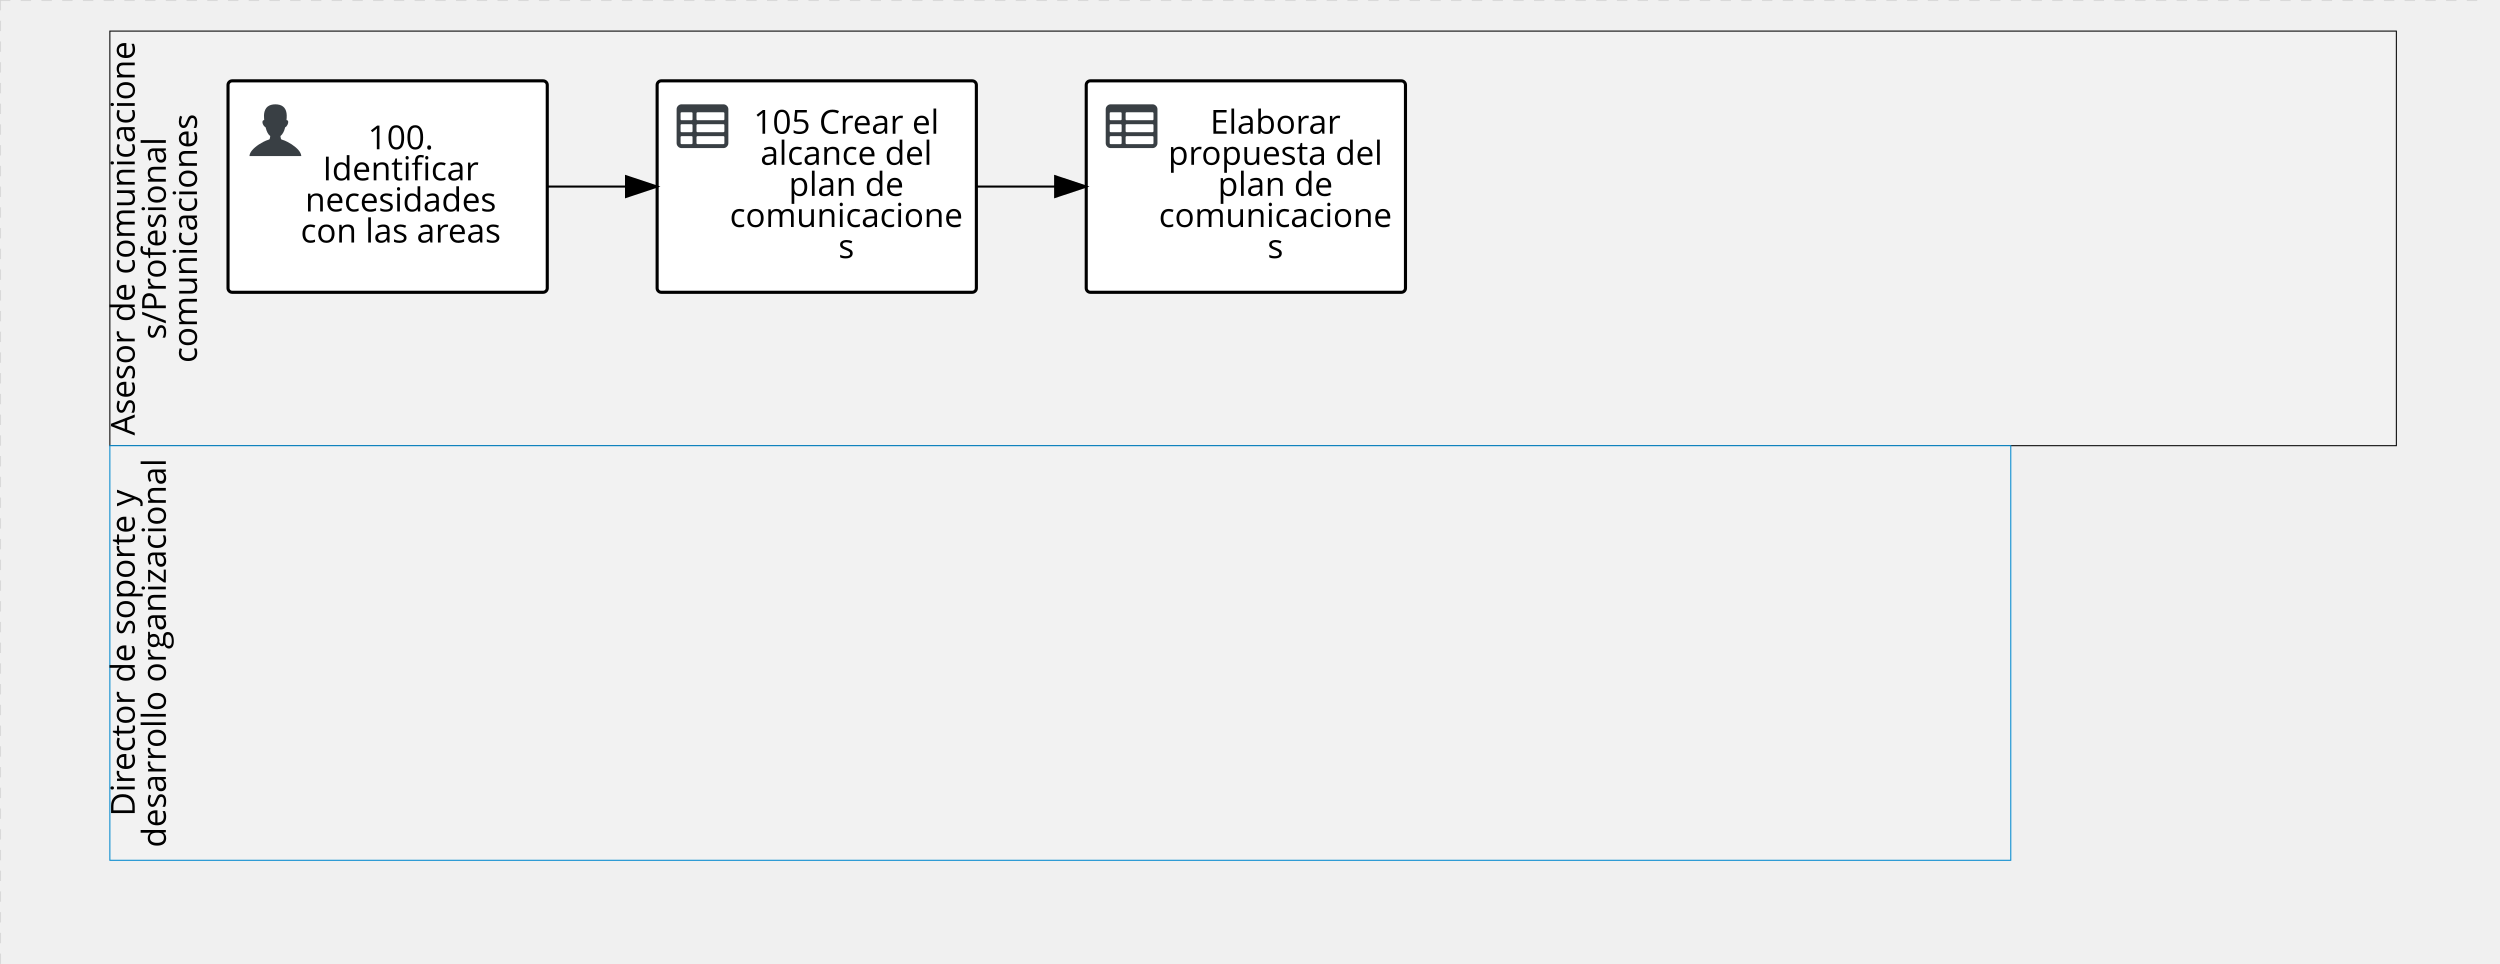
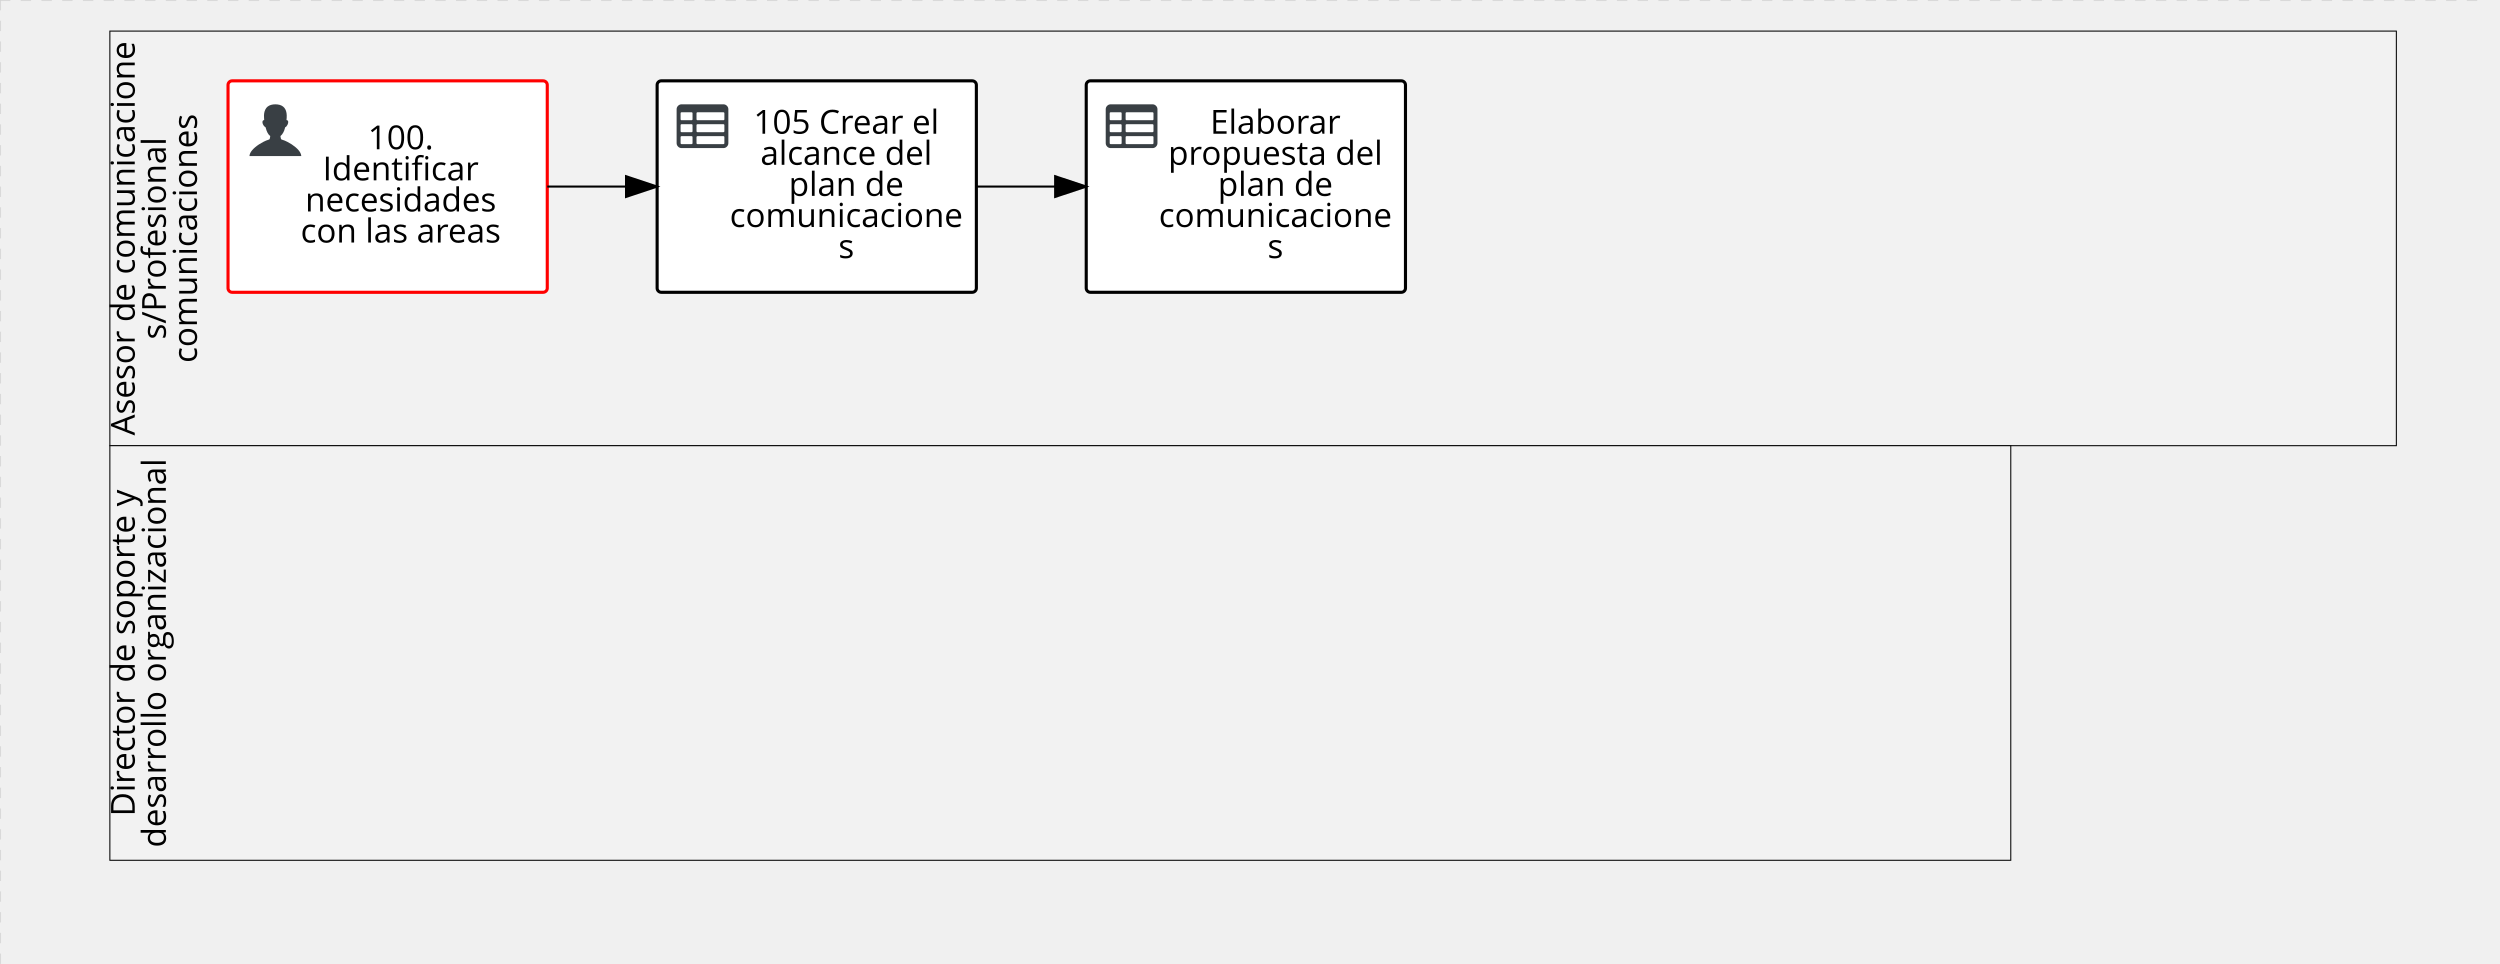
<svg xmlns="http://www.w3.org/2000/svg" version="1.1" width="1206" height="465" viewBox="0 0 1206 465">
  <defs />
  <g transform="matrix(1,0,0,1,0,0)">
    <g>
      <g>
        <g>
          <path fill="none" stroke="#d3d3d3" paint-order="fill stroke markers" d=" M 0 0 L 1200 0" stroke-miterlimit="10" stroke-opacity="0.8" stroke-dasharray="5" />
        </g>
        <g>
          <path fill="none" stroke="#d3d3d3" paint-order="fill stroke markers" d=" M 0 0 L 0 800" stroke-miterlimit="10" stroke-opacity="0.8" stroke-dasharray="5" />
        </g>
      </g>
      <g id="_B57488E7-6CBE-4FAA-9219-56307C9E62A7" bpmn2nodeid="_B57488E7-6CBE-4FAA-9219-56307C9E62A7" transform="matrix(1,0,0,1,53,15)">
        <g>
          <path fill="none" stroke="none" />
        </g>
        <g transform="matrix(1,0,0,1,0,0)">
          <path fill="#f2f2f2" stroke="none" id="_B57488E7-6CBE-4FAA-9219-56307C9E62A7?shapeType=BACKGROUND" paint-order="stroke fill markers" d=" M 0 0 L 1103 0 L 1103 200 L 0 200 L 0 0 Z Z" />
        </g>
        <g transform="matrix(1,0,0,1,0,0)">
          <path fill="none" stroke="rgb(0,0,0)" id="_B57488E7-6CBE-4FAA-9219-56307C9E62A7?shapeType=BORDER&amp;renderType=STROKE" paint-order="fill stroke markers" d=" M 0 0 L 1103 0 L 1103 200 L 0 200 L 0 0 Z Z" stroke-miterlimit="10" stroke-width="0.5" stroke-dasharray="" />
        </g>
        <g transform="matrix(-1.8369701987210297e-16,-1,1,-1.8369701987210297e-16,0,195.0742)">
          <text fill="#000000" stroke="none" font-family="Open Sans" font-size="12pt" font-style="normal" font-weight="normal" text-decoration="normal" x="95.074" y="12" text-anchor="middle" dominant-baseline="alphabetic">Asesor de comunicacione</text>
          <text fill="#000000" stroke="none" font-family="Open Sans" font-size="12pt" font-style="normal" font-weight="normal" text-decoration="normal" x="95.074" y="27" text-anchor="middle" dominant-baseline="alphabetic">          s/Profesional            </text>
          <text fill="#000000" stroke="none" font-family="Open Sans" font-size="12pt" font-style="normal" font-weight="normal" text-decoration="normal" x="95.074" y="42" text-anchor="middle" dominant-baseline="alphabetic">        comunicaciones         </text>
        </g>
        <g id="_AA0C87CB-521B-442E-9885-30118DCB7A72" bpmn2nodeid="_AA0C87CB-521B-442E-9885-30118DCB7A72" transform="matrix(1,0,0,1,57,24)">
          <g>
            <path fill="none" stroke="none" />
          </g>
          <g transform="matrix(1,0,0,1,0,0)">
            <path fill="#ffffff" stroke="none" id="_AA0C87CB-521B-442E-9885-30118DCB7A72?shapeType=BACKGROUND" paint-order="stroke fill markers" d=" M 2 0 L 152 0 L 152 0 A 2 2 0 0 1 154 2 L 154 100 L 154 100 A 2 2 0 0 1 152 102 L 2 102 L 2 102 A 2 2 0 0 1 0 100 L 0 2 L 0 2 A 2 2 0 0 1 2 0 Z" />
          </g>
          <g transform="matrix(1,0,0,1,0,0)">
-             <path fill="none" stroke="rgb(0,0,0)" id="_AA0C87CB-521B-442E-9885-30118DCB7A72?shapeType=BORDER&amp;renderType=STROKE" paint-order="fill stroke markers" d=" M 2 0 L 152 0 L 152 0 A 2 2 0 0 1 154 2 L 154 100 L 154 100 A 2 2 0 0 1 152 102 L 2 102 L 2 102 A 2 2 0 0 1 0 100 L 0 2 L 0 2 A 2 2 0 0 1 2 0 Z" stroke-miterlimit="10" stroke-width="1.5" stroke-dasharray="" />
+             <path fill="none" stroke="rgb(255,0,0)" id="_AA0C87CB-521B-442E-9885-30118DCB7A72?shapeType=BORDER&amp;renderType=STROKE" paint-order="fill stroke markers" d=" M 2 0 L 152 0 L 152 0 A 2 2 0 0 1 154 2 L 154 100 L 154 100 A 2 2 0 0 1 152 102 L 2 102 L 2 102 A 2 2 0 0 1 0 100 L 0 2 L 0 2 A 2 2 0 0 1 2 0 Z" stroke-miterlimit="10" stroke-width="1.5" stroke-dasharray="" />
          </g>
          <g>
            <g transform="matrix(0.06,0,0,0.06,9.4,9.4)">
              <g transform="matrix(1,0,0,1,0,0)">
                <path fill="#393f44" stroke="none" id="_AA0C87CB-521B-442E-9885-30118DCB7A72_task__RvU5__iZSm" paint-order="stroke fill markers" d=" M 0 0 M 16 445.21 C 16 440.869 18.784 431.129 22.001 424.217 C 35.768 394.64 77.283 359.28 129 333.084 C 144.516 325.224 157.347 319.964 167.807 317.174 C 171.932 316.074 175.729 314.414 176.525 313.363 C 178.894 310.234 180.914 302.908 181.727 294.5 L 182.5 286.5 L 178.507 283.455 C 166.303 274.146 154.284 251.678 148.04 226.5 C 145.611 216.707 145.056 215.462 142.984 215.158 C 141.703 214.97 138.083 212.243 134.939 209.099 C 123.233 197.393 116.891 177.376 121.44 166.49 C 123.002 162.751 128.155 159.01 131.75 159.004 C 134.448 159 134.471 158.603 132.914 138.788 C 130.927 113.496 134.279 92.265 143.132 74.076 C 152.232 55.38 167.569 42.882 189.049 36.66 C 210.203 30.532 237.797 30.532 258.951 36.66 C 300.042 48.563 318.958 83.806 314.955 141 C 314.32 150.075 313.624 157.788 313.409 158.14 C 313.194 158.493 314.575 159.073 316.479 159.43 C 328.929 161.766 330.986 177.018 321.496 196.621 C 316.903 206.109 309.357 214.508 304.817 215.185 C 303.023 215.453 302.293 217.146 299.943 226.5 C 296.659 239.567 294.474 245.305 287.948 257.995 C 282.491 268.606 273.035 281.109 268.108 284.229 L 264.871 286.278 L 265.518 292.889 C 266.345 301.33 268.639 309.871 270.877 312.837 C 272.067 314.415 275.002 315.79 280.063 317.139 C 291.069 320.075 303.617 325.274 321 334.102 C 369.815 358.891 410.848 393.758 425.032 422.5 C 429.07 430.682 432 440.232 432 445.21 L 432 448 L 224 448 L 16 448 L 16 445.21 Z" />
              </g>
            </g>
          </g>
          <g transform="matrix(1,0,0,1,4.04,13.68)">
            <g transform="matrix(0.04,0,0,0.04,63.36,69.12)">
              <g transform="matrix(1,0,0,1,0,0)">
                <path fill="none" stroke="none" />
              </g>
              <g transform="matrix(1,0,0,1,0,0)">
                <path fill="none" stroke="none" />
              </g>
            </g>
          </g>
          <g transform="matrix(1,0,0,1,35,21)">
            <text fill="#000000" stroke="none" font-family="Open Sans" font-size="12pt" font-style="normal" font-weight="normal" text-decoration="normal" x="48.305" y="12" text-anchor="middle" dominant-baseline="alphabetic">       100.         </text>
            <text fill="#000000" stroke="none" font-family="Open Sans" font-size="12pt" font-style="normal" font-weight="normal" text-decoration="normal" x="48.305" y="27" text-anchor="middle" dominant-baseline="alphabetic">  Identificar   </text>
            <text fill="#000000" stroke="none" font-family="Open Sans" font-size="12pt" font-style="normal" font-weight="normal" text-decoration="normal" x="48.305" y="42" text-anchor="middle" dominant-baseline="alphabetic">necesidades </text>
            <text fill="#000000" stroke="none" font-family="Open Sans" font-size="12pt" font-style="normal" font-weight="normal" text-decoration="normal" x="48.305" y="57" text-anchor="middle" dominant-baseline="alphabetic">con las areas</text>
          </g>
        </g>
        <g id="_9E76448C-DA83-4A20-A2F2-3716A5D620CC" bpmn2nodeid="_9E76448C-DA83-4A20-A2F2-3716A5D620CC" transform="matrix(1,0,0,1,264,24)">
          <g>
            <path fill="none" stroke="none" />
          </g>
          <g transform="matrix(1,0,0,1,0,0)">
            <path fill="#ffffff" stroke="none" id="_9E76448C-DA83-4A20-A2F2-3716A5D620CC?shapeType=BACKGROUND" paint-order="stroke fill markers" d=" M 2 0 L 152 0 L 152 0 A 2 2 0 0 1 154 2 L 154 100 L 154 100 A 2 2 0 0 1 152 102 L 2 102 L 2 102 A 2 2 0 0 1 0 100 L 0 2 L 0 2 A 2 2 0 0 1 2 0 Z" />
          </g>
          <g transform="matrix(1,0,0,1,0,0)">
            <path fill="none" stroke="rgb(0,0,0)" id="_9E76448C-DA83-4A20-A2F2-3716A5D620CC?shapeType=BORDER&amp;renderType=STROKE" paint-order="fill stroke markers" d=" M 2 0 L 152 0 L 152 0 A 2 2 0 0 1 154 2 L 154 100 L 154 100 A 2 2 0 0 1 152 102 L 2 102 L 2 102 A 2 2 0 0 1 0 100 L 0 2 L 0 2 A 2 2 0 0 1 2 0 Z" stroke-miterlimit="10" stroke-width="1.5" stroke-dasharray="" />
          </g>
          <g>
            <g transform="matrix(0.06,0,0,0.06,9.4,9.4)">
              <g transform="matrix(1,0,0,1,0,0)">
                <path fill="#393f44" stroke="none" id="_9E76448C-DA83-4A20-A2F2-3716A5D620CC_task__l39e__3KHJ" paint-order="stroke fill markers" d=" M 0 0 M 128 344 L 128 296 C 128 293.7 127.2 291.8 125.8 290.2 C 124.4 288.6 122.4 288 120 288 L 40 288 C 37.7 288 35.8 288.8 34.2 290.2 C 32.6 291.6 32 293.7 32 296 L 32 344 C 32 346.3 32.8 348.2 34.2 349.8 C 35.6 351.4 37.6 352 40 352 L 120 352 C 122.3 352 124.2 351.2 125.8 349.8 C 127.4 348.4 128 346.3 128 344 Z M 0 0 M 128 248 L 128 200 C 128 197.7 127.2 195.8 125.8 194.2 C 124.4 192.6 122.4 192 120 192 L 40 192 C 37.7 192 35.8 192.8 34.2 194.2 C 32.6 195.6 32 197.7 32 200 L 32 248 C 32 250.3 32.8 252.2 34.2 253.8 C 35.6 255.4 37.6 256 40 256 L 120 256 C 122.3 256 124.2 255.2 125.8 253.8 C 127.4 252.4 128 250.3 128 248 Z M 0 0 M 376 352 C 378.3 352 380.2 351.2 381.8 349.8 C 383.4 348.4 384 346.4 384 344 L 384 296 C 384 293.7 383.2 291.8 381.8 290.2 C 380.4 288.6 378.4 288 376 288 L 168 288 C 165.7 288 163.8 288.8 162.2 290.2 C 160.6 291.6 160 293.6 160 296 L 160 344 C 160 346.3 160.8 348.2 162.2 349.8 C 163.6 351.4 165.6 352 168 352 L 376 352 Z M 0 0 M 128 152 L 128 104 C 128 101.7 127.2 99.8 125.8 98.2 C 124.4 96.6 122.3 96 120 96 L 40 96 C 37.7 96 35.8 96.8 34.2 98.2 C 32.6 99.6 32 101.7 32 104 L 32 152 C 32 154.3 32.8 156.2 34.2 157.8 C 35.6 159.4 37.6 160 40 160 L 120 160 C 122.3 160 124.2 159.2 125.8 157.8 C 127.4 156.4 128 154.3 128 152 Z M 0 0 M 376 256 C 378.3 256 380.2 255.2 381.8 253.8 C 383.4 252.4 384 250.4 384 248 L 384 200 C 384 197.7 383.2 195.8 381.8 194.2 C 380.4 192.6 378.4 192 376 192 L 168 192 C 165.7 192 163.8 192.8 162.2 194.2 C 160.6 195.6 160 197.6 160 200 L 160 248 C 160 250.3 160.8 252.2 162.2 253.8 C 163.6 255.4 165.6 256 168 256 L 376 256 Z M 0 0 M 376 160 C 378.3 160 380.2 159.2 381.8 157.8 C 383.4 156.4 384 154.4 384 152 L 384 104 C 384 101.7 383.2 99.8 381.8 98.2 C 380.4 96.6 378.3 96 376 96 L 168 96 C 165.7 96 163.8 96.8 162.2 98.2 C 160.6 99.6 160 101.6 160 104 L 160 152 C 160 154.3 160.8 156.2 162.2 157.8 C 163.6 159.4 165.6 160 168 160 L 376 160 Z M 0 0 M 416 72 L 416 344 C 416 355 412.1 364.4 404.2 372.2 C 396.3 380 387 384 376 384 L 40 384 C 29 384 19.6 380.1 11.8 372.2 C 4 364.3 0 355 0 344 L 0 72 C 0 61 3.9 51.6 11.8 43.8 C 19.7 36 29 32 40 32 L 376 32 C 387 32 396.4 35.9 404.2 43.8 C 412 51.7 416 61 416 72 Z" />
              </g>
            </g>
          </g>
          <g transform="matrix(1,0,0,1,35,13.5)">
            <text fill="#000000" stroke="none" font-family="Open Sans" font-size="12pt" font-style="normal" font-weight="normal" text-decoration="normal" x="56.246" y="12" text-anchor="middle" dominant-baseline="alphabetic">  105 Crear el    </text>
            <text fill="#000000" stroke="none" font-family="Open Sans" font-size="12pt" font-style="normal" font-weight="normal" text-decoration="normal" x="56.246" y="27" text-anchor="middle" dominant-baseline="alphabetic">   alcance del    </text>
            <text fill="#000000" stroke="none" font-family="Open Sans" font-size="12pt" font-style="normal" font-weight="normal" text-decoration="normal" x="56.246" y="42" text-anchor="middle" dominant-baseline="alphabetic">      plan de        </text>
            <text fill="#000000" stroke="none" font-family="Open Sans" font-size="12pt" font-style="normal" font-weight="normal" text-decoration="normal" x="56.246" y="57" text-anchor="middle" dominant-baseline="alphabetic">comunicacione</text>
            <text fill="#000000" stroke="none" font-family="Open Sans" font-size="12pt" font-style="normal" font-weight="normal" text-decoration="normal" x="56.246" y="72" text-anchor="middle" dominant-baseline="alphabetic">            s             </text>
          </g>
        </g>
        <g id="_88B4F1C8-AD17-4393-82B3-336D5BDE79D2" bpmn2nodeid="_88B4F1C8-AD17-4393-82B3-336D5BDE79D2" transform="matrix(1,0,0,1,471,24)">
          <g>
            <path fill="none" stroke="none" />
          </g>
          <g transform="matrix(1,0,0,1,0,0)">
            <path fill="#ffffff" stroke="none" id="_88B4F1C8-AD17-4393-82B3-336D5BDE79D2?shapeType=BACKGROUND" paint-order="stroke fill markers" d=" M 2 0 L 152 0 L 152 0 A 2 2 0 0 1 154 2 L 154 100 L 154 100 A 2 2 0 0 1 152 102 L 2 102 L 2 102 A 2 2 0 0 1 0 100 L 0 2 L 0 2 A 2 2 0 0 1 2 0 Z" />
          </g>
          <g transform="matrix(1,0,0,1,0,0)">
            <path fill="none" stroke="rgb(0,0,0)" id="_88B4F1C8-AD17-4393-82B3-336D5BDE79D2?shapeType=BORDER&amp;renderType=STROKE" paint-order="fill stroke markers" d=" M 2 0 L 152 0 L 152 0 A 2 2 0 0 1 154 2 L 154 100 L 154 100 A 2 2 0 0 1 152 102 L 2 102 L 2 102 A 2 2 0 0 1 0 100 L 0 2 L 0 2 A 2 2 0 0 1 2 0 Z" stroke-miterlimit="10" stroke-width="1.5" stroke-dasharray="" />
          </g>
          <g>
            <g transform="matrix(0.06,0,0,0.06,9.4,9.4)">
              <g transform="matrix(1,0,0,1,0,0)">
                <path fill="#393f44" stroke="none" id="_88B4F1C8-AD17-4393-82B3-336D5BDE79D2_task__l39e__3KHJ" paint-order="stroke fill markers" d=" M 0 0 M 128 344 L 128 296 C 128 293.7 127.2 291.8 125.8 290.2 C 124.4 288.6 122.4 288 120 288 L 40 288 C 37.7 288 35.8 288.8 34.2 290.2 C 32.6 291.6 32 293.7 32 296 L 32 344 C 32 346.3 32.8 348.2 34.2 349.8 C 35.6 351.4 37.6 352 40 352 L 120 352 C 122.3 352 124.2 351.2 125.8 349.8 C 127.4 348.4 128 346.3 128 344 Z M 0 0 M 128 248 L 128 200 C 128 197.7 127.2 195.8 125.8 194.2 C 124.4 192.6 122.4 192 120 192 L 40 192 C 37.7 192 35.8 192.8 34.2 194.2 C 32.6 195.6 32 197.7 32 200 L 32 248 C 32 250.3 32.8 252.2 34.2 253.8 C 35.6 255.4 37.6 256 40 256 L 120 256 C 122.3 256 124.2 255.2 125.8 253.8 C 127.4 252.4 128 250.3 128 248 Z M 0 0 M 376 352 C 378.3 352 380.2 351.2 381.8 349.8 C 383.4 348.4 384 346.4 384 344 L 384 296 C 384 293.7 383.2 291.8 381.8 290.2 C 380.4 288.6 378.4 288 376 288 L 168 288 C 165.7 288 163.8 288.8 162.2 290.2 C 160.6 291.6 160 293.6 160 296 L 160 344 C 160 346.3 160.8 348.2 162.2 349.8 C 163.6 351.4 165.6 352 168 352 L 376 352 Z M 0 0 M 128 152 L 128 104 C 128 101.7 127.2 99.8 125.8 98.2 C 124.4 96.6 122.3 96 120 96 L 40 96 C 37.7 96 35.8 96.8 34.2 98.2 C 32.6 99.6 32 101.7 32 104 L 32 152 C 32 154.3 32.8 156.2 34.2 157.8 C 35.6 159.4 37.6 160 40 160 L 120 160 C 122.3 160 124.2 159.2 125.8 157.8 C 127.4 156.4 128 154.3 128 152 Z M 0 0 M 376 256 C 378.3 256 380.2 255.2 381.8 253.8 C 383.4 252.4 384 250.4 384 248 L 384 200 C 384 197.7 383.2 195.8 381.8 194.2 C 380.4 192.6 378.4 192 376 192 L 168 192 C 165.7 192 163.8 192.8 162.2 194.2 C 160.6 195.6 160 197.6 160 200 L 160 248 C 160 250.3 160.8 252.2 162.2 253.8 C 163.6 255.4 165.6 256 168 256 L 376 256 Z M 0 0 M 376 160 C 378.3 160 380.2 159.2 381.8 157.8 C 383.4 156.4 384 154.4 384 152 L 384 104 C 384 101.7 383.2 99.8 381.8 98.2 C 380.4 96.6 378.3 96 376 96 L 168 96 C 165.7 96 163.8 96.8 162.2 98.2 C 160.6 99.6 160 101.6 160 104 L 160 152 C 160 154.3 160.8 156.2 162.2 157.8 C 163.6 159.4 165.6 160 168 160 L 376 160 Z M 0 0 M 416 72 L 416 344 C 416 355 412.1 364.4 404.2 372.2 C 396.3 380 387 384 376 384 L 40 384 C 29 384 19.6 380.1 11.8 372.2 C 4 364.3 0 355 0 344 L 0 72 C 0 61 3.9 51.6 11.8 43.8 C 19.7 36 29 32 40 32 L 376 32 C 387 32 396.4 35.9 404.2 43.8 C 412 51.7 416 61 416 72 Z" />
              </g>
            </g>
          </g>
          <g transform="matrix(1,0,0,1,35,13.5)">
            <text fill="#000000" stroke="none" font-family="Open Sans" font-size="12pt" font-style="normal" font-weight="normal" text-decoration="normal" x="56.246" y="12" text-anchor="middle" dominant-baseline="alphabetic">     Elaborar       </text>
            <text fill="#000000" stroke="none" font-family="Open Sans" font-size="12pt" font-style="normal" font-weight="normal" text-decoration="normal" x="56.246" y="27" text-anchor="middle" dominant-baseline="alphabetic">propuesta del  </text>
            <text fill="#000000" stroke="none" font-family="Open Sans" font-size="12pt" font-style="normal" font-weight="normal" text-decoration="normal" x="56.246" y="42" text-anchor="middle" dominant-baseline="alphabetic">      plan de        </text>
            <text fill="#000000" stroke="none" font-family="Open Sans" font-size="12pt" font-style="normal" font-weight="normal" text-decoration="normal" x="56.246" y="57" text-anchor="middle" dominant-baseline="alphabetic">comunicacione</text>
            <text fill="#000000" stroke="none" font-family="Open Sans" font-size="12pt" font-style="normal" font-weight="normal" text-decoration="normal" x="56.246" y="72" text-anchor="middle" dominant-baseline="alphabetic">            s             </text>
          </g>
        </g>
      </g>
      <g id="_BFB9A08E-5C65-401A-9EE9-E85DB8EE0910" bpmn2nodeid="_BFB9A08E-5C65-401A-9EE9-E85DB8EE0910" transform="matrix(1,0,0,1,0,0)">
        <g>
          <path fill="none" stroke="#000000" paint-order="fill stroke markers" d=" M 264 90 L 302 90" stroke-miterlimit="10" stroke-dasharray="" />
        </g>
        <g transform="matrix(1,0,0,1,264,90)" />
        <g transform="matrix(6.123233995736766e-17,1,-1,6.123233995736766e-17,317,85)">
          <path fill="#000000" stroke="#000000" paint-order="fill stroke markers" d=" M 10 15 L 0 15 L 5 0 Z" stroke-miterlimit="10" stroke-dasharray="" />
        </g>
        <g transform="matrix(1,0,0,1,264,80)" />
      </g>
      <g id="_06E6D089-E6CB-4995-8D7F-7D272E4B48BE" bpmn2nodeid="_06E6D089-E6CB-4995-8D7F-7D272E4B48BE" transform="matrix(1,0,0,1,0,0)">
        <g>
          <path fill="none" stroke="#000000" paint-order="fill stroke markers" d=" M 471 90 L 509 90" stroke-miterlimit="10" stroke-dasharray="" />
        </g>
        <g transform="matrix(1,0,0,1,471,90)" />
        <g transform="matrix(6.123233995736766e-17,1,-1,6.123233995736766e-17,524,85)">
          <path fill="#000000" stroke="#000000" paint-order="fill stroke markers" d=" M 10 15 L 0 15 L 5 0 Z" stroke-miterlimit="10" stroke-dasharray="" />
        </g>
        <g transform="matrix(1,0,0,1,471,80)" />
      </g>
      <g transform="matrix(1,0,0,1,53,15)" />
      <g transform="matrix(1,0,0,1,110,39)" />
      <g transform="matrix(1,0,0,1,317,39)" />
      <g transform="matrix(1,0,0,1,524,39)" />
      <g id="_057572DE-79F4-4D74-9EE0-8F8645384F76" bpmn2nodeid="_057572DE-79F4-4D74-9EE0-8F8645384F76" transform="matrix(1,0,0,1,53,215)">
        <g>
          <path fill="none" stroke="none" />
        </g>
        <g transform="matrix(1,0,0,1,0,0)">
          <path fill="#f2f2f2" stroke="none" id="_057572DE-79F4-4D74-9EE0-8F8645384F76?shapeType=BACKGROUND" paint-order="stroke fill markers" d=" M 0 0 L 917 0 L 917 200 L 0 200 L 0 0 Z Z" />
        </g>
        <g transform="matrix(1,0,0,1,0,0)">
-           <path fill="none" stroke="rgb(0,136,206)" id="_057572DE-79F4-4D74-9EE0-8F8645384F76?shapeType=BORDER&amp;renderType=STROKE" paint-order="fill stroke markers" d=" M 0 0 L 917 0 L 917 200 L 0 200 L 0 0 Z Z" stroke-miterlimit="10" stroke-width="0.5" stroke-dasharray="" />
+           <path fill="none" stroke="rgb(0,0,0)" id="_057572DE-79F4-4D74-9EE0-8F8645384F76?shapeType=BORDER&amp;renderType=STROKE" paint-order="fill stroke markers" d=" M 0 0 L 917 0 L 917 200 L 0 200 L 0 0 Z Z" stroke-miterlimit="10" stroke-width="0.5" stroke-dasharray="" />
        </g>
        <g transform="matrix(-1.8369701987210297e-16,-1,1,-1.8369701987210297e-16,0,193.8398)">
          <text fill="#000000" stroke="none" font-family="Open Sans" font-size="12pt" font-style="normal" font-weight="normal" text-decoration="normal" x="93.84" y="12" text-anchor="middle" dominant-baseline="alphabetic">   Director de soporte y    </text>
          <text fill="#000000" stroke="none" font-family="Open Sans" font-size="12pt" font-style="normal" font-weight="normal" text-decoration="normal" x="93.84" y="27" text-anchor="middle" dominant-baseline="alphabetic">desarrollo organizacional</text>
        </g>
      </g>
      <g transform="matrix(1,0,0,1,53,215)" />
    </g>
  </g>
</svg>
